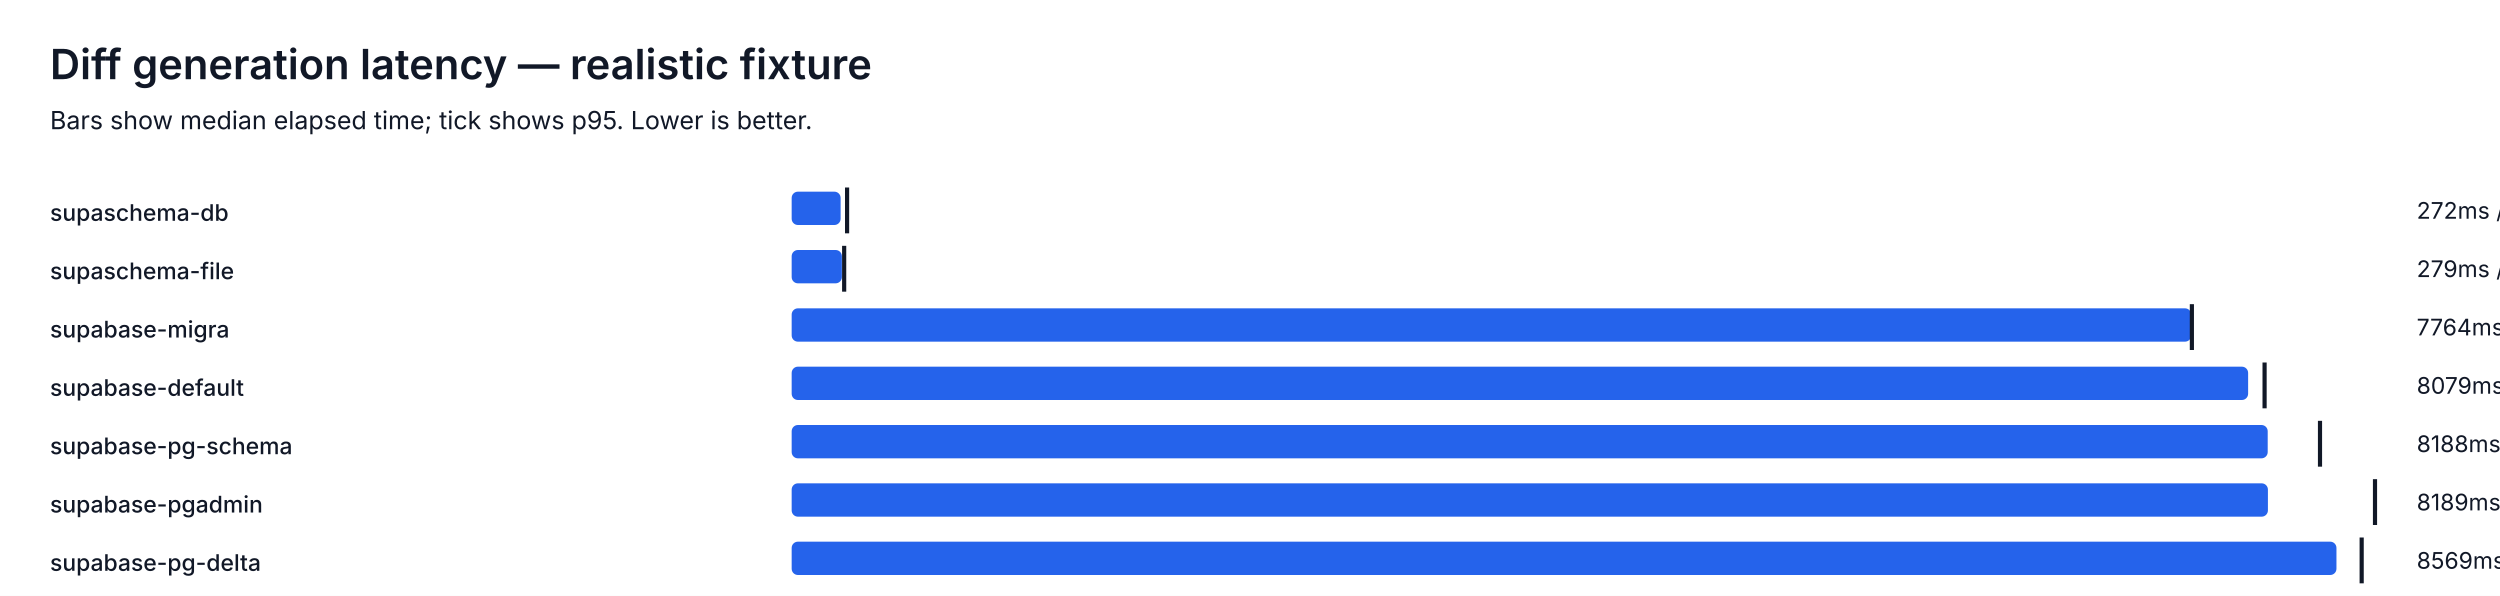
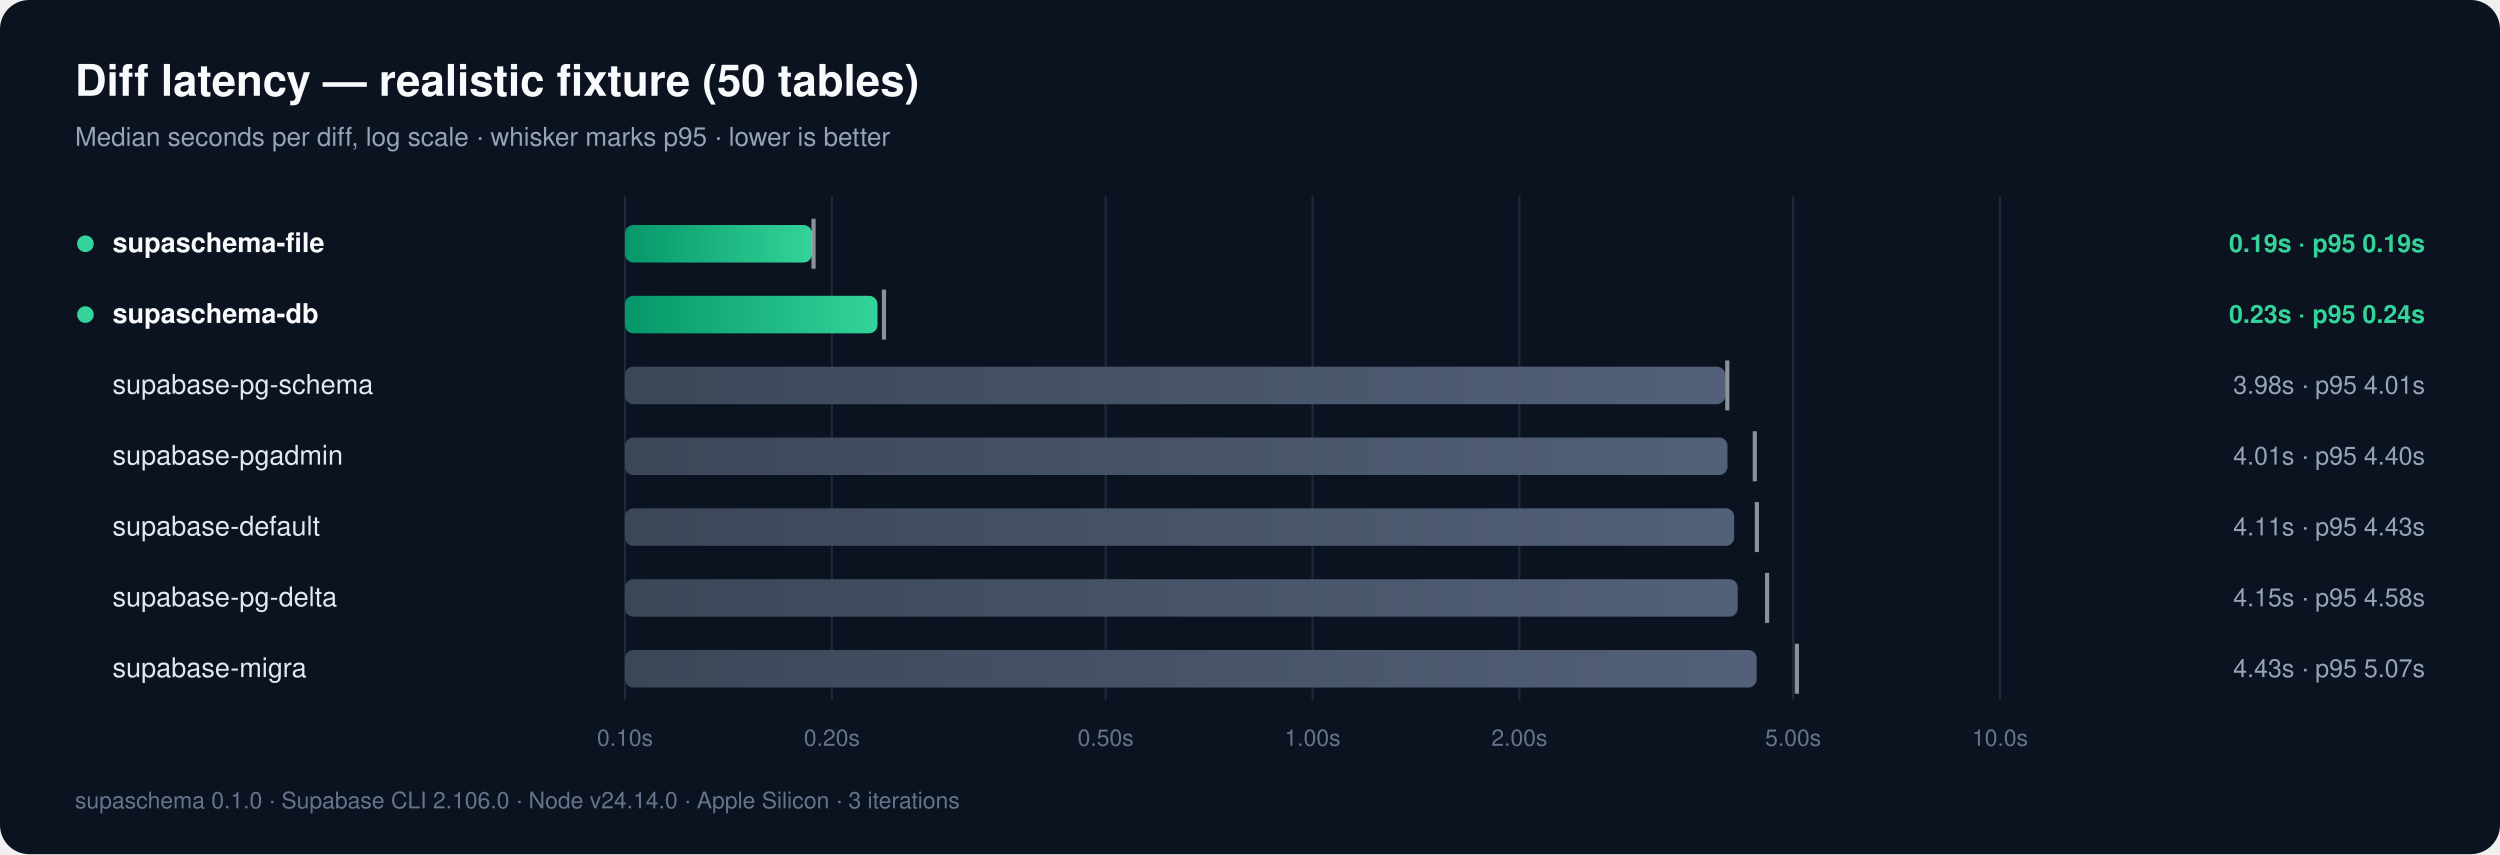
- <svg xmlns="http://www.w3.org/2000/svg" width="1200" height="286" viewBox="0 0 1200 286" role="img">
-   <rect width="100%" height="100%" fill="#ffffff" />
-   <text x="24" y="38" fill="#111827" font-family="Inter, Arial, sans-serif" font-size="20" font-weight="600">Diff generation latency — realistic fixture</text>
-   <text x="24" y="62" fill="#111827" font-family="Inter, Arial, sans-serif" font-size="12" font-weight="400">Bars show median elapsed time; tick shows p95. Lower is better.</text>
-   <text x="24" y="106" fill="#111827" font-family="Inter, Arial, sans-serif" font-size="11" font-weight="500">supaschema-db</text>
-   <rect x="380" y="92" width="23.5" height="16" rx="3" fill="#2563eb" />
-   <line x1="406.6" y1="90" x2="406.6" y2="112" stroke="#111827" stroke-width="2" />
-   <text x="1160" y="105" fill="#111827" font-family="Inter, Arial, sans-serif" font-size="11" font-weight="400">272ms / p95 307ms</text>
-   <text x="24" y="134" fill="#111827" font-family="Inter, Arial, sans-serif" font-size="11" font-weight="500">supaschema-file</text>
-   <rect x="380" y="120" width="24.1" height="16" rx="3" fill="#2563eb" />
-   <line x1="405.2" y1="118" x2="405.2" y2="140" stroke="#111827" stroke-width="2" />
-   <text x="1160" y="133" fill="#111827" font-family="Inter, Arial, sans-serif" font-size="11" font-weight="400">279ms / p95 291ms</text>
-   <text x="24" y="162" fill="#111827" font-family="Inter, Arial, sans-serif" font-size="11" font-weight="500">supabase-migra</text>
-   <rect x="380" y="148" width="671.8" height="16" rx="3" fill="#2563eb" />
-   <line x1="1052.1" y1="146" x2="1052.1" y2="168" stroke="#111827" stroke-width="2" />
-   <text x="1160" y="161" fill="#111827" font-family="Inter, Arial, sans-serif" font-size="11" font-weight="400">7764ms / p95 7767ms</text>
-   <text x="24" y="190" fill="#111827" font-family="Inter, Arial, sans-serif" font-size="11" font-weight="500">supabase-default</text>
-   <rect x="380" y="176" width="699.1" height="16" rx="3" fill="#2563eb" />
-   <line x1="1087.0" y1="174" x2="1087.0" y2="196" stroke="#111827" stroke-width="2" />
-   <text x="1160" y="189" fill="#111827" font-family="Inter, Arial, sans-serif" font-size="11" font-weight="400">8079ms / p95 8170ms</text>
-   <text x="24" y="218" fill="#111827" font-family="Inter, Arial, sans-serif" font-size="11" font-weight="500">supabase-pg-schema</text>
-   <rect x="380" y="204" width="708.5" height="16" rx="3" fill="#2563eb" />
-   <line x1="1113.6" y1="202" x2="1113.6" y2="224" stroke="#111827" stroke-width="2" />
-   <text x="1160" y="217" fill="#111827" font-family="Inter, Arial, sans-serif" font-size="11" font-weight="400">8188ms / p95 8478ms</text>
-   <text x="24" y="246" fill="#111827" font-family="Inter, Arial, sans-serif" font-size="11" font-weight="500">supabase-pgadmin</text>
-   <rect x="380" y="232" width="708.6" height="16" rx="3" fill="#2563eb" />
-   <line x1="1140.0" y1="230" x2="1140.0" y2="252" stroke="#111827" stroke-width="2" />
-   <text x="1160" y="245" fill="#111827" font-family="Inter, Arial, sans-serif" font-size="11" font-weight="400">8189ms / p95 8783ms</text>
-   <text x="24" y="274" fill="#111827" font-family="Inter, Arial, sans-serif" font-size="11" font-weight="500">supabase-pg-delta</text>
-   <rect x="380" y="260" width="741.5" height="16" rx="3" fill="#2563eb" />
-   <line x1="1133.6" y1="258" x2="1133.6" y2="280" stroke="#111827" stroke-width="2" />
-   <text x="1160" y="273" fill="#111827" font-family="Inter, Arial, sans-serif" font-size="11" font-weight="400">8569ms / p95 8709ms</text>
+ <svg xmlns="http://www.w3.org/2000/svg" width="1200" height="410" viewBox="0 0 1200 410" role="img">
+   <defs>
+     <linearGradient id="supaGradient" x1="0" y1="0" x2="1" y2="0">
+       <stop offset="0%" stop-color="#059669" />
+       <stop offset="100%" stop-color="#34d399" />
+     </linearGradient>
+     <linearGradient id="slateGradient" x1="0" y1="0" x2="1" y2="0">
+       <stop offset="0%" stop-color="#3b4757" />
+       <stop offset="100%" stop-color="#526079" />
+     </linearGradient>
+   </defs>
+   <rect width="100%" height="100%" rx="14" fill="#0b1220" />
+   <text x="36.0" y="46.0" fill="#f8fafc" font-family="ui-sans-serif, system-ui, 'Segoe UI', Helvetica, Arial, sans-serif" font-size="21" font-weight="700">Diff latency — realistic fixture (50 tables)</text>
+   <text x="36.0" y="70.0" fill="#94a3b8" font-family="ui-sans-serif, system-ui, 'Segoe UI', Helvetica, Arial, sans-serif" font-size="12.5" font-weight="400">Median seconds per diff, log scale · whisker marks p95 · lower is better</text>
+   <line x1="300.0" y1="94" x2="300.0" y2="336" stroke="#1e293b" stroke-width="1" />
+   <text x="300.0" y="358.0" fill="#64748b" font-family="ui-sans-serif, system-ui, 'Segoe UI', Helvetica, Arial, sans-serif" font-size="11" font-weight="400" text-anchor="middle">0.10s</text>
+   <line x1="399.3" y1="94" x2="399.3" y2="336" stroke="#1e293b" stroke-width="1" />
+   <text x="399.3" y="358.0" fill="#64748b" font-family="ui-sans-serif, system-ui, 'Segoe UI', Helvetica, Arial, sans-serif" font-size="11" font-weight="400" text-anchor="middle">0.20s</text>
+   <line x1="530.7" y1="94" x2="530.7" y2="336" stroke="#1e293b" stroke-width="1" />
+   <text x="530.7" y="358.0" fill="#64748b" font-family="ui-sans-serif, system-ui, 'Segoe UI', Helvetica, Arial, sans-serif" font-size="11" font-weight="400" text-anchor="middle">0.50s</text>
+   <line x1="630.0" y1="94" x2="630.0" y2="336" stroke="#1e293b" stroke-width="1" />
+   <text x="630.0" y="358.0" fill="#64748b" font-family="ui-sans-serif, system-ui, 'Segoe UI', Helvetica, Arial, sans-serif" font-size="11" font-weight="400" text-anchor="middle">1.00s</text>
+   <line x1="729.3" y1="94" x2="729.3" y2="336" stroke="#1e293b" stroke-width="1" />
+   <text x="729.3" y="358.0" fill="#64748b" font-family="ui-sans-serif, system-ui, 'Segoe UI', Helvetica, Arial, sans-serif" font-size="11" font-weight="400" text-anchor="middle">2.00s</text>
+   <line x1="860.7" y1="94" x2="860.7" y2="336" stroke="#1e293b" stroke-width="1" />
+   <text x="860.7" y="358.0" fill="#64748b" font-family="ui-sans-serif, system-ui, 'Segoe UI', Helvetica, Arial, sans-serif" font-size="11" font-weight="400" text-anchor="middle">5.00s</text>
+   <line x1="960.0" y1="94" x2="960.0" y2="336" stroke="#1e293b" stroke-width="1" />
+   <text x="960.0" y="358.0" fill="#64748b" font-family="ui-sans-serif, system-ui, 'Segoe UI', Helvetica, Arial, sans-serif" font-size="11" font-weight="400" text-anchor="middle">10.0s</text>
+   <circle cx="41" cy="117" r="4" fill="#34d399" />
+   <text x="54.0" y="121.0" fill="#f8fafc" font-family="ui-sans-serif, system-ui, 'Segoe UI', Helvetica, Arial, sans-serif" font-size="13" font-weight="650">supaschema-file</text>
+   <rect x="300" y="108" width="89.7" height="18" rx="4" fill="url(#supaGradient)" />
+   <line x1="390.5" y1="105" x2="390.5" y2="129" stroke="#f8fafc" stroke-opacity="0.55" stroke-width="2" />
+   <text x="1164.0" y="121.0" fill="#34d399" font-family="ui-sans-serif, system-ui, 'Segoe UI', Helvetica, Arial, sans-serif" font-size="12" font-weight="650" text-anchor="end">0.19s  ·  p95 0.19s</text>
+   <circle cx="41" cy="151" r="4" fill="#34d399" />
+   <text x="54.0" y="155.0" fill="#f8fafc" font-family="ui-sans-serif, system-ui, 'Segoe UI', Helvetica, Arial, sans-serif" font-size="13" font-weight="650">supaschema-db</text>
+   <rect x="300" y="142" width="121.2" height="18" rx="4" fill="url(#supaGradient)" />
+   <line x1="424.3" y1="139" x2="424.3" y2="163" stroke="#f8fafc" stroke-opacity="0.55" stroke-width="2" />
+   <text x="1164.0" y="155.0" fill="#34d399" font-family="ui-sans-serif, system-ui, 'Segoe UI', Helvetica, Arial, sans-serif" font-size="12" font-weight="650" text-anchor="end">0.23s  ·  p95 0.24s</text>
+   <text x="54.0" y="189.0" fill="#e2e8f0" font-family="ui-sans-serif, system-ui, 'Segoe UI', Helvetica, Arial, sans-serif" font-size="13" font-weight="450">supabase-pg-schema</text>
+   <rect x="300" y="176" width="528.1" height="18" rx="4" fill="url(#slateGradient)" />
+   <line x1="829.1" y1="173" x2="829.1" y2="197" stroke="#f8fafc" stroke-opacity="0.55" stroke-width="2" />
+   <text x="1164.0" y="189.0" fill="#94a3b8" font-family="ui-sans-serif, system-ui, 'Segoe UI', Helvetica, Arial, sans-serif" font-size="12" font-weight="450" text-anchor="end">3.98s  ·  p95 4.01s</text>
+   <text x="54.0" y="223.0" fill="#e2e8f0" font-family="ui-sans-serif, system-ui, 'Segoe UI', Helvetica, Arial, sans-serif" font-size="13" font-weight="450">supabase-pgadmin</text>
+   <rect x="300" y="210" width="529.2" height="18" rx="4" fill="url(#slateGradient)" />
+   <line x1="842.3" y1="207" x2="842.3" y2="231" stroke="#f8fafc" stroke-opacity="0.55" stroke-width="2" />
+   <text x="1164.0" y="223.0" fill="#94a3b8" font-family="ui-sans-serif, system-ui, 'Segoe UI', Helvetica, Arial, sans-serif" font-size="12" font-weight="450" text-anchor="end">4.01s  ·  p95 4.40s</text>
+   <text x="54.0" y="257.0" fill="#e2e8f0" font-family="ui-sans-serif, system-ui, 'Segoe UI', Helvetica, Arial, sans-serif" font-size="13" font-weight="450">supabase-default</text>
+   <rect x="300" y="244" width="532.4" height="18" rx="4" fill="url(#slateGradient)" />
+   <line x1="843.3" y1="241" x2="843.3" y2="265" stroke="#f8fafc" stroke-opacity="0.55" stroke-width="2" />
+   <text x="1164.0" y="257.0" fill="#94a3b8" font-family="ui-sans-serif, system-ui, 'Segoe UI', Helvetica, Arial, sans-serif" font-size="12" font-weight="450" text-anchor="end">4.11s  ·  p95 4.43s</text>
+   <text x="54.0" y="291.0" fill="#e2e8f0" font-family="ui-sans-serif, system-ui, 'Segoe UI', Helvetica, Arial, sans-serif" font-size="13" font-weight="450">supabase-pg-delta</text>
+   <rect x="300" y="278" width="534.1" height="18" rx="4" fill="url(#slateGradient)" />
+   <line x1="848.2" y1="275" x2="848.2" y2="299" stroke="#f8fafc" stroke-opacity="0.55" stroke-width="2" />
+   <text x="1164.0" y="291.0" fill="#94a3b8" font-family="ui-sans-serif, system-ui, 'Segoe UI', Helvetica, Arial, sans-serif" font-size="12" font-weight="450" text-anchor="end">4.15s  ·  p95 4.58s</text>
+   <text x="54.0" y="325.0" fill="#e2e8f0" font-family="ui-sans-serif, system-ui, 'Segoe UI', Helvetica, Arial, sans-serif" font-size="13" font-weight="450">supabase-migra</text>
+   <rect x="300" y="312" width="543.2" height="18" rx="4" fill="url(#slateGradient)" />
+   <line x1="862.5" y1="309" x2="862.5" y2="333" stroke="#f8fafc" stroke-opacity="0.55" stroke-width="2" />
+   <text x="1164.0" y="325.0" fill="#94a3b8" font-family="ui-sans-serif, system-ui, 'Segoe UI', Helvetica, Arial, sans-serif" font-size="12" font-weight="450" text-anchor="end">4.43s  ·  p95 5.07s</text>
+   <text x="36.0" y="388.0" fill="#64748b" font-family="ui-sans-serif, system-ui, 'Segoe UI', Helvetica, Arial, sans-serif" font-size="11" font-weight="400">supaschema 0.1.0  ·  Supabase CLI 2.106.0  ·  Node v24.14.0  ·  Apple Silicon  ·  3 iterations</text>
</svg>
